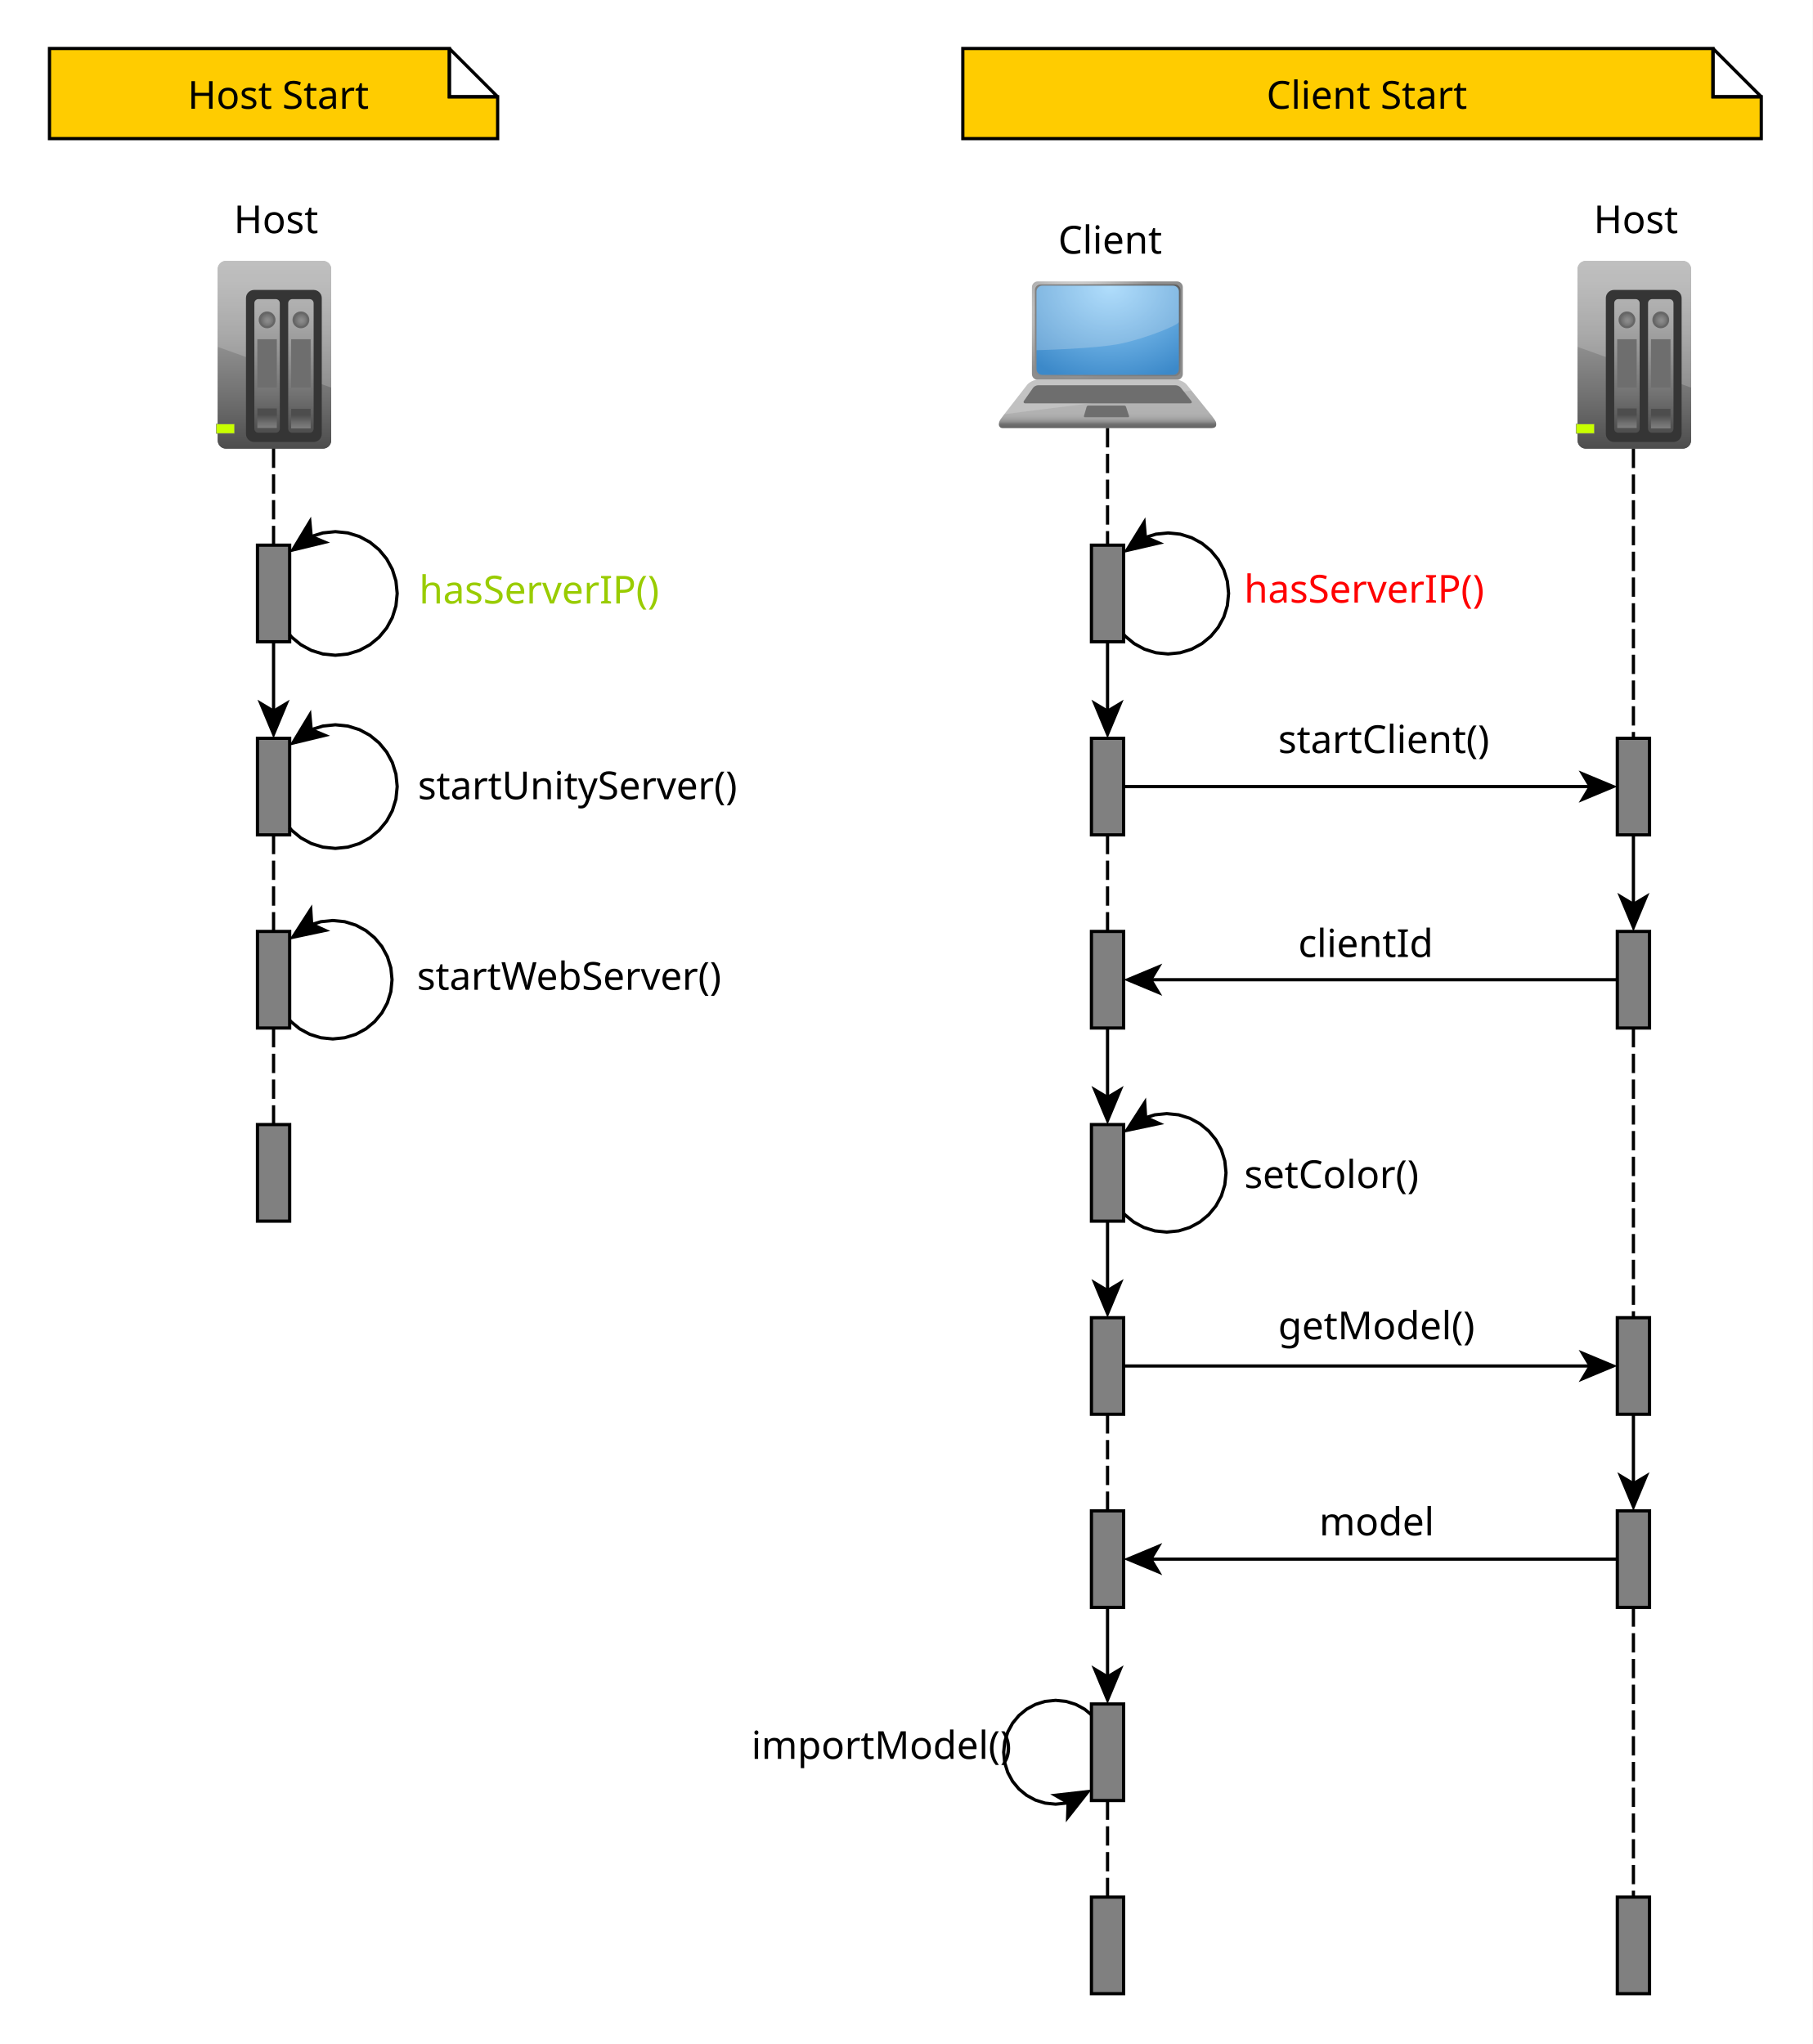
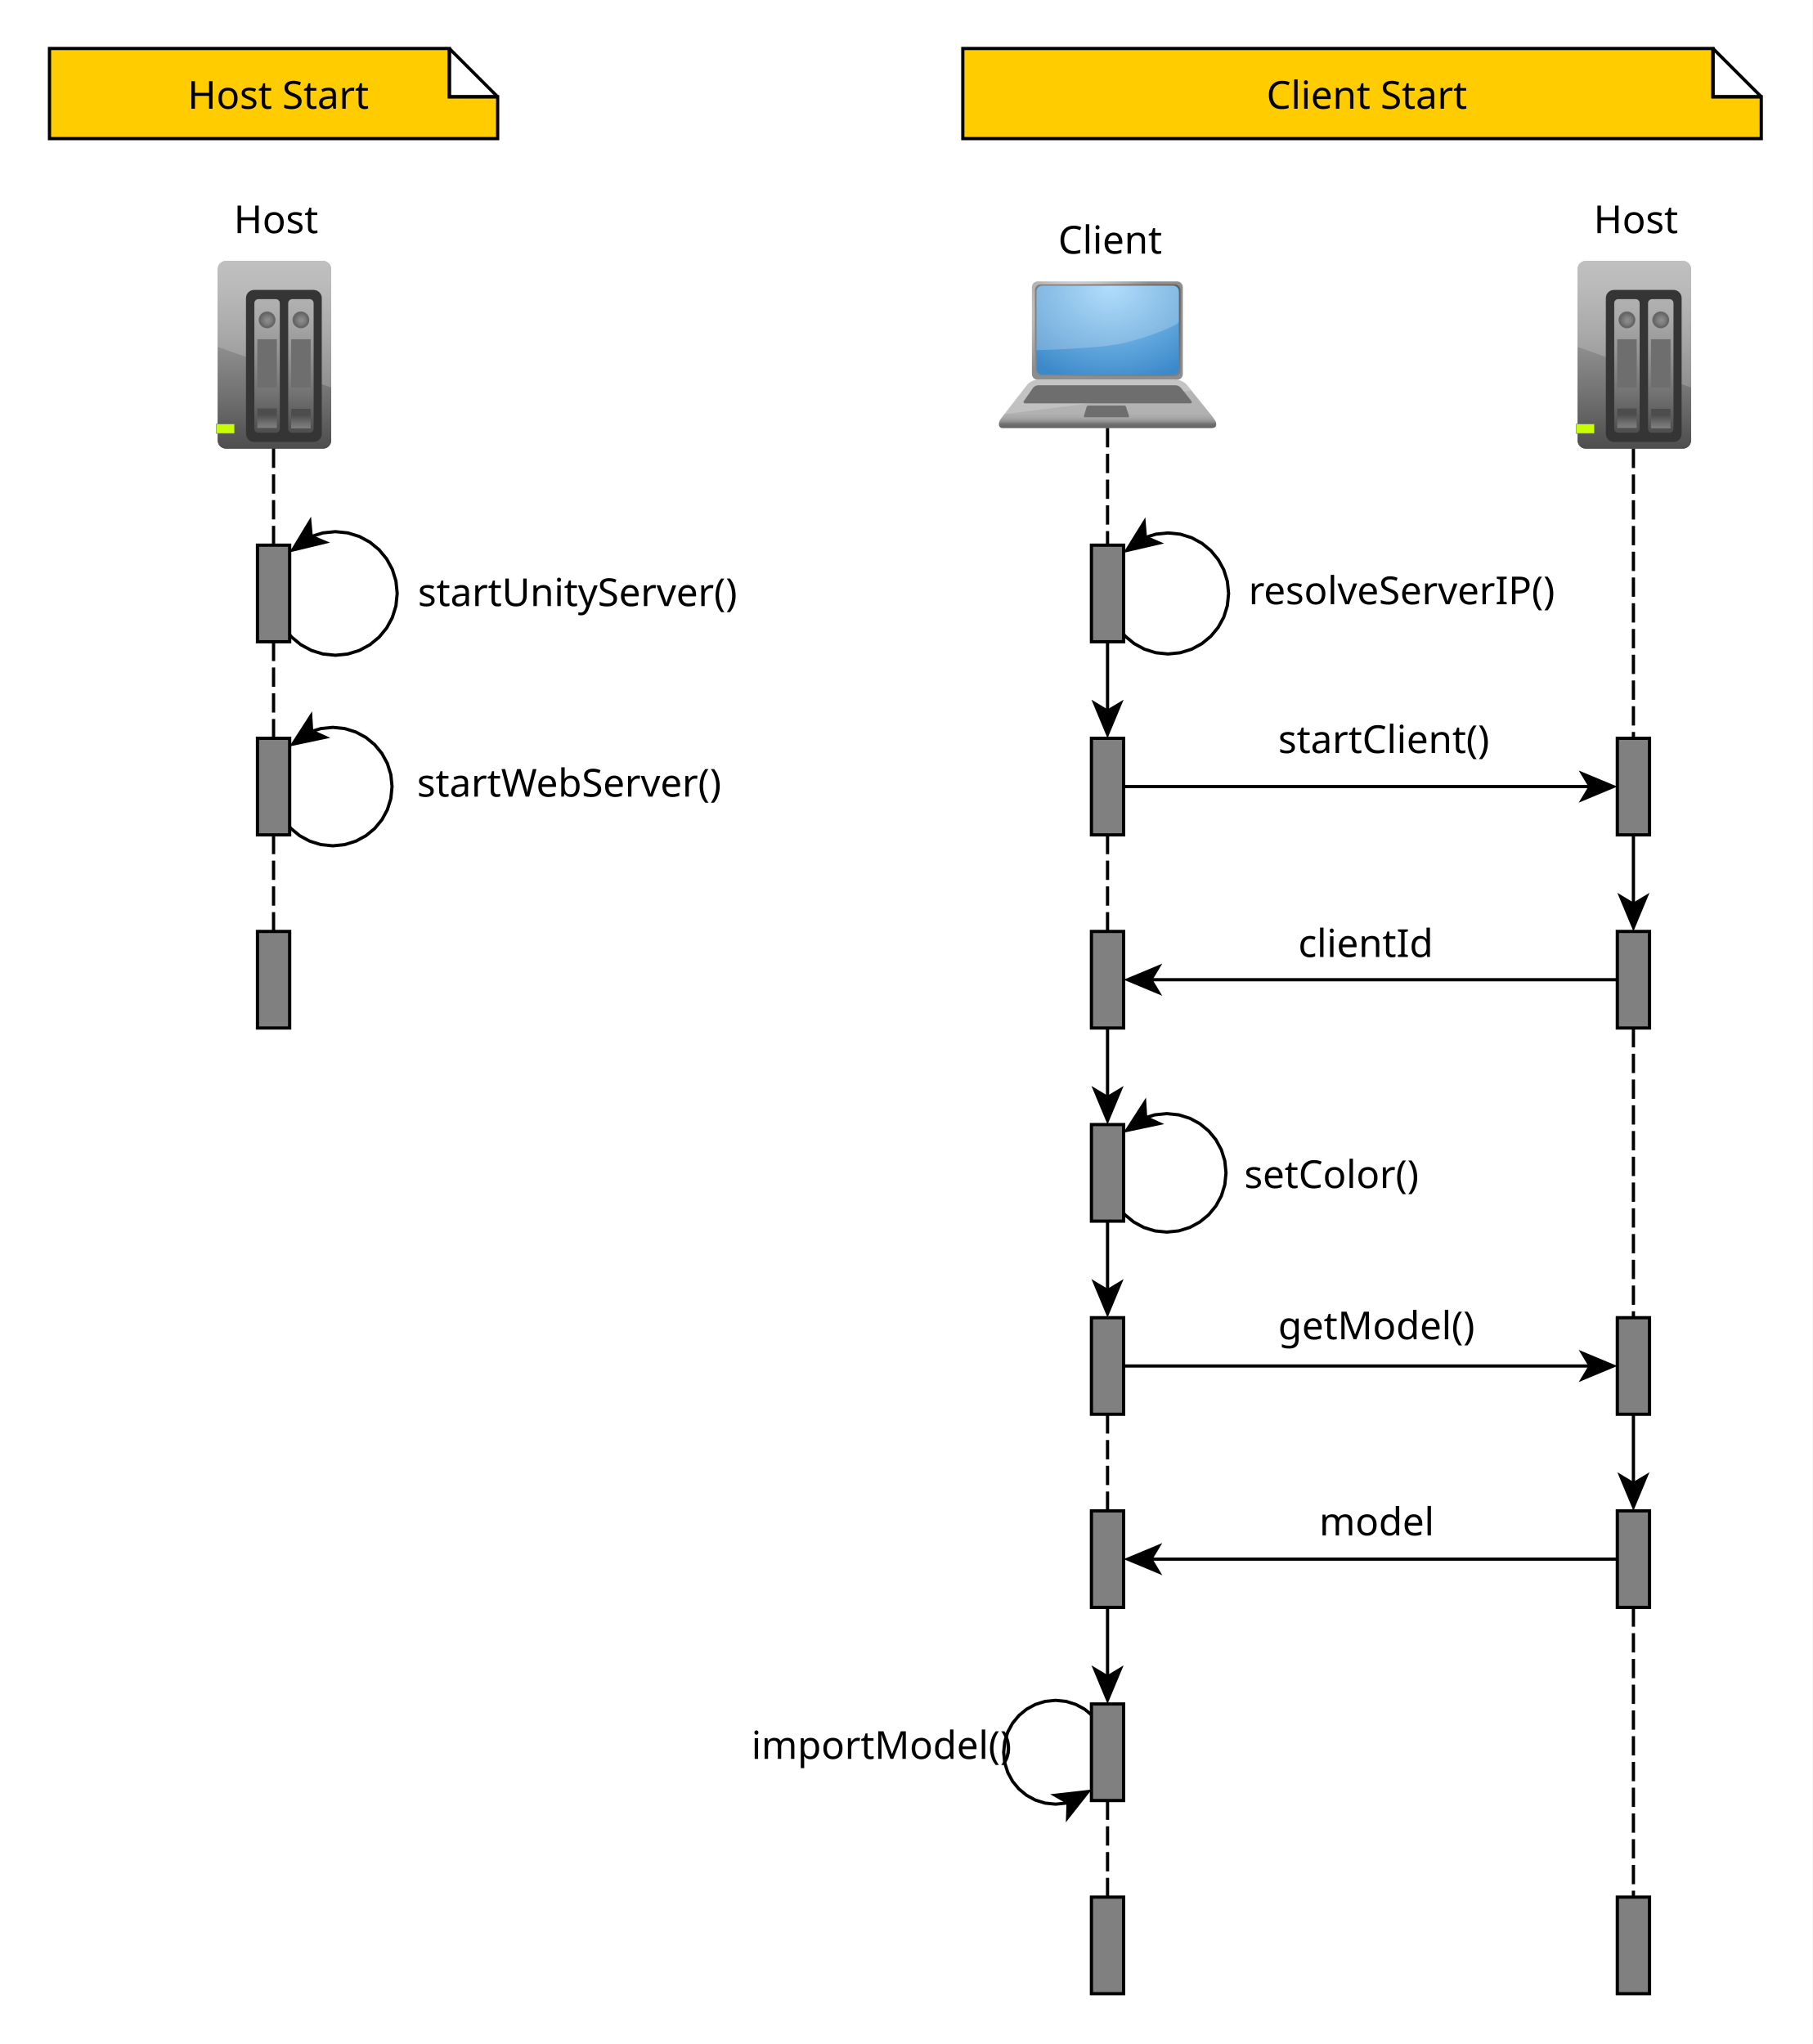
<svg xmlns="http://www.w3.org/2000/svg" fill-opacity="1" color-rendering="auto" color-interpolation="auto" text-rendering="auto" stroke="black" stroke-linecap="square" width="563" stroke-miterlimit="10" shape-rendering="auto" stroke-opacity="1" fill="black" stroke-dasharray="none" font-weight="normal" stroke-width="1" height="635" font-family="'Dialog'" font-style="normal" stroke-linejoin="miter" font-size="12px" stroke-dashoffset="0" image-rendering="auto">
  <defs id="genericDefs" />
  <g>
    <g fill="white" text-rendering="geometricPrecision" shape-rendering="geometricPrecision" transform="translate(339,163)" stroke="white">
      <rect x="-339" width="563" height="635" y="-163" clip-path="url(#clipPath2)" stroke="none" />
    </g>
    <g fill="gray" text-rendering="geometricPrecision" shape-rendering="geometricPrecision" transform="matrix(1,0,0,1,339,163)" stroke="gray">
      <rect x="0" width="10" height="30" y="66.365" clip-path="url(#clipPath2)" stroke="none" />
    </g>
    <g text-rendering="geometricPrecision" stroke-miterlimit="1.45" shape-rendering="geometricPrecision" transform="matrix(1,0,0,1,339,163)" stroke-linecap="butt">
      <rect fill="none" x="0" width="10" height="30" y="66.365" clip-path="url(#clipPath2)" />
    </g>
    <g text-rendering="geometricPrecision" shape-rendering="geometricPrecision" transform="matrix(1,0,0,1,310.187,87.246)">
      <g clip-path="url(#clipPath3)">
        <svg xml:space="preserve" opacity="1" writing-mode="lr-tb" stop-color="rgb(0, 0, 0)" shape-rendering="auto" glyph-orientation-horizontal="0deg" color-profile="auto" lighting-color="rgb(255, 255, 255)" color="rgb(0, 0, 0)" font-weight="400" alignment-baseline="auto" font-style="normal" version="1.1" color-interpolation-filters="linearrgb" text-anchor="start" stroke-linecap="butt" color-interpolation="srgb" font-variant="normal" word-spacing="normal" fill-opacity="1" text-rendering="auto" clip-path="none" text-decoration="none" letter-spacing="normal" viewBox="-0.064 -0.075 68 46" glyph-orientation-vertical="auto" display="inline" font-size-adjust="none" overflow="hidden" fill="rgb(0, 0, 0)" font-stretch="normal" stroke-dasharray="none" stroke-miterlimit="4" stop-opacity="1" color-rendering="auto" font-size="12" pointer-events="visiblepainted" mask="none" direction="ltr" baseline-shift="baseline" enable-background="new -0.064 -0.075 68 46" fill-rule="nonzero" image-rendering="auto" stroke-dashoffset="0" width="68px" marker-end="none" clip="auto" cursor="auto" stroke="none" filter="none" visibility="visible" kerning="auto" stroke-width="1" font-family="&quot;Arial&quot;,&quot;Helvetica&quot;,sans-serif" flood-opacity="1" clip-rule="nonzero" src="none" height="46px" unicode-bidi="normal" stroke-linejoin="miter" stroke-opacity="1" flood-color="rgb(0, 0, 0)" dominant-baseline="auto" marker-start="none" x="0px" marker-mid="none" y="0px">
          <defs>
            <clipPath clipPathUnits="userSpaceOnUse" id="clipPath1">
              <path d="M0 0 L563 0 L563 635 L0 635 L0 0 Z" />
            </clipPath>
            <clipPath clipPathUnits="userSpaceOnUse" id="clipPath2">
              <path d="M-339 -163 L224 -163 L224 472 L-339 472 L-339 -163 Z" />
            </clipPath>
            <clipPath clipPathUnits="userSpaceOnUse" id="clipPath3">
              <path d="M-310.187 -87.246 L252.813 -87.246 L252.813 547.754 L-310.187 547.754 L-310.187 -87.246 Z" />
            </clipPath>
            <clipPath clipPathUnits="userSpaceOnUse" id="clipPath4">
              <path d="M-488.876 -80.716 L74.124 -80.716 L74.124 554.284 L-488.876 554.284 L-488.876 -80.716 Z" />
            </clipPath>
            <clipPath clipPathUnits="userSpaceOnUse" id="clipPath5">
              <path d="M-66.505 -80.716 L496.495 -80.716 L496.495 554.284 L-66.505 554.284 L-66.505 -80.716 Z" />
            </clipPath>
          </defs>
          <radialGradient gradientTransform="matrix(1.15 0 0 1 -526.6598 -1982.402)" id="svg1.SVGID_1_" r="21.6" cx="478.841" gradientUnits="userSpaceOnUse" cy="1991.273">
            <stop offset="0" style="stop-color:#F2F2F2" />
            <stop offset="1" style="stop-color:#8D8D8D" />
          </radialGradient>
          <path fill="url(#svg1.SVGID_1_)" d="M10.263,1.903c0-0.987,0.807-1.794,1.794-1.794h43.279c0.986,0,1.795,0.807,1.795,1.794v26.978  c0,0.987-0.809,1.794-1.795,1.794h-43.28c-0.987,0-1.794-0.807-1.794-1.794L10.263,1.903L10.263,1.903z" />
          <path stroke-linecap="round" display="none" fill="none" stroke-linejoin="round" d="  M10.263,1.903c0-0.987,0.807-1.794,1.794-1.794h43.279c0.986,0,1.795,0.807,1.795,1.794v26.978c0,0.987-0.809,1.794-1.795,1.794  h-43.28c-0.987,0-1.794-0.807-1.794-1.794L10.263,1.903L10.263,1.903z" stroke="#3C89C9" stroke-width="0.218" stroke-miterlimit="10" />
          <radialGradient gradientTransform="matrix(1.1935 0 0 1 -509.6731 -1982.402)" gradientUnits="userSpaceOnUse" r="47.846" cx="455.894" id="svg1.SVGID_2_" cy="1983.962" fx="493.534" fy="1977.514">
            <stop offset="0" style="stop-color:#4D4D4D" />
            <stop offset="1" style="stop-color:#999999" />
          </radialGradient>
          <path fill="url(#svg1.SVGID_2_)" d="M11.18,2.819c0-0.987,0.807-1.794,1.794-1.794h41.649c0.986,0,1.795,0.807,1.795,1.794v24.943  c0,0.985-0.809,1.794-1.795,1.794H12.974c-0.987,0-1.794-0.809-1.794-1.794V2.819z" />
          <radialGradient gradientTransform="matrix(1.1923 0 0 1 -510.1314 -1982.402)" id="svg1.SVGID_3_" r="30.67" cx="456.884" gradientUnits="userSpaceOnUse" cy="1984.039">
            <stop offset="0" style="stop-color:#9CD7FF" />
            <stop offset="1" style="stop-color:#3C89C9" />
          </radialGradient>
          <path fill="url(#svg1.SVGID_3_)" d="M11.689,3.228c0-0.987,0.807-1.794,1.794-1.794h40.633c0.986,0,1.795,0.807,1.795,1.794v24.126  c0,0.986-0.809,1.794-1.795,1.794H13.483c-0.987,0-1.794-0.809-1.794-1.794V3.228z" />
          <path fill="#F2F2F2" opacity="0.24" d="M11.689,21.472V3.228c0-0.987,0.807-1.794,1.794-1.794h40.633  c0.986,0,1.795,0.807,1.795,1.794v9.454c0,0.987-10.518,5.21-18.256,6.795C29.917,21.062,11.689,21.472,11.689,21.472z" />
          <linearGradient gradientTransform="matrix(1 0 0 -1 -97.6001 -165.0498)" x1="131.35" x2="131.35" gradientUnits="userSpaceOnUse" y1="-212.261" y2="-170.627" id="svg1.SVGID_4_">
            <stop offset="0" style="stop-color:#4D4D4D" />
            <stop offset="0.067" style="stop-color:#717171" />
            <stop offset="0.069" style="stop-color:#757575" />
            <stop offset="0.083" style="stop-color:#8C8C8C" />
            <stop offset="0.1" style="stop-color:#9E9E9E" />
            <stop offset="0.12" style="stop-color:#AAAAAA" />
            <stop offset="0.147" style="stop-color:#B1B1B1" />
            <stop offset="0.212" style="stop-color:#B3B3B3" />
            <stop offset="1" style="stop-color:#C5C5C5" />
          </linearGradient>
          <path fill="url(#svg1.SVGID_4_)" d="M58.385,32.234c-0.689-0.856-2.154-1.559-3.254-1.559H12c-1.1,0-2.552,0.711-3.227,1.579  l-7.546,9.717C0,43.55,0.042,43.785,0,44.55v0.125c0.056,0.393,0.311,1.002,1.248,1.002h64.75c0.75,0.002,1.5-0.252,1.5-1.002V44.55  c0-0.813,0-0.813-1.254-2.559L58.385,32.234z" />
          <path fill="#F2F2F2" d="M58.385,32.234c-0.689-0.856-2.154-1.559-3.254-1.559H12  c-1.1,0-2.552,0.711-3.227,1.579l-7.055,9.085l58.098-7.33L58.385,32.234z" enable-background="new    " opacity="0.23" />
          <path fill="#6E6E6E" d="M59.75,37.205c0.344,0.431,0.172,0.783-0.377,0.783H8.249c-0.55,0-0.742-0.369-0.427-0.819l2.786-3.986  c0.315-0.45,1.023-0.819,1.573-0.819h42.729c0.551,0,1.279,0.354,1.623,0.783L59.75,37.205z" />
          <path fill="#6E6E6E" d="M40.43,41.906c0.072,0.217-0.057,0.395-0.285,0.395H26.727c-0.229,0-0.364-0.18-0.3-0.398l0.822-2.826  c0.064-0.221,0.303-0.399,0.532-0.399h11.167c0.229,0,0.475,0.179,0.547,0.396L40.43,41.906z" />
        </svg>
      </g>
    </g>
    <g text-rendering="geometricPrecision" stroke-miterlimit="1.45" shape-rendering="geometricPrecision" font-family="sans-serif" transform="matrix(1,0,0,1,339,163)" stroke-linecap="butt">
      <text x="-10.34" xml:space="preserve" y="-84.207" clip-path="url(#clipPath2)" stroke="none">Client</text>
    </g>
    <g text-rendering="geometricPrecision" shape-rendering="geometricPrecision" transform="matrix(1,0,0,1,488.8763,80.7155)">
      <g clip-path="url(#clipPath4)">
        <svg xml:space="preserve" opacity="1" writing-mode="lr-tb" stop-color="rgb(0, 0, 0)" shape-rendering="auto" glyph-orientation-horizontal="0deg" color-profile="auto" lighting-color="rgb(255, 255, 255)" color="rgb(0, 0, 0)" font-weight="400" alignment-baseline="auto" font-style="normal" version="1.1" color-interpolation-filters="linearrgb" text-anchor="start" stroke-linecap="butt" color-interpolation="srgb" font-variant="normal" word-spacing="normal" fill-opacity="1" text-rendering="auto" clip-path="none" text-decoration="none" letter-spacing="normal" viewBox="-0.569 -0.349 37 59" glyph-orientation-vertical="auto" display="inline" font-size-adjust="none" overflow="hidden" fill="rgb(0, 0, 0)" font-stretch="normal" stroke-dasharray="none" stroke-miterlimit="4" stop-opacity="1" color-rendering="auto" font-size="12" pointer-events="visiblepainted" mask="none" direction="ltr" baseline-shift="baseline" enable-background="new -0.569 -0.349 37 59" fill-rule="nonzero" image-rendering="auto" stroke-dashoffset="0" width="37px" marker-end="none" clip="auto" cursor="auto" stroke="none" filter="none" visibility="visible" kerning="auto" stroke-width="1" font-family="&quot;Arial&quot;,&quot;Helvetica&quot;,sans-serif" flood-opacity="1" clip-rule="nonzero" src="none" height="59px" unicode-bidi="normal" stroke-linejoin="miter" stroke-opacity="1" flood-color="rgb(0, 0, 0)" dominant-baseline="auto" marker-start="none" x="0px" marker-mid="none" y="0px">
          <defs>
</defs>
          <linearGradient gradientTransform="matrix(1 0 0 -1 -97.6001 -161.5986)" x1="115.774" x2="115.774" gradientUnits="userSpaceOnUse" y1="-158.806" y2="-219.976" id="svg2.SVGID_1_">
            <stop offset="0" style="stop-color:#B3B3B3" />
            <stop offset="0.164" style="stop-color:#ABABAB" />
            <stop offset="0.419" style="stop-color:#959595" />
            <stop offset="0.731" style="stop-color:#717171" />
            <stop offset="1" style="stop-color:#4D4D4D" />
          </linearGradient>
          <path fill="url(#svg2.SVGID_1_)" d="M35.79,55.773c0,1.392-1.137,2.528-2.527,2.528H3.086c-1.39,0-2.528-1.139-2.528-2.528V2.528  C0.559,1.138,1.697,0,3.086,0h30.176c1.391,0,2.527,1.138,2.527,2.528V55.773z" />
          <linearGradient gradientTransform="matrix(1 0 0 -1 -97.6001 -161.5986)" x1="115.774" x2="115.774" gradientUnits="userSpaceOnUse" y1="-158.806" y2="-219.976" id="svg2.SVGID_2_">
            <stop offset="0" style="stop-color:#B3B3B3" />
            <stop offset="0.164" style="stop-color:#ABABAB" />
            <stop offset="0.419" style="stop-color:#959595" />
            <stop offset="0.731" style="stop-color:#717171" />
            <stop offset="1" style="stop-color:#4D4D4D" />
          </linearGradient>
          <path fill="url(#svg2.SVGID_2_)" d="M35.79,55.773c0,1.392-1.137,2.528-2.527,2.528H3.086c-1.39,0-2.528-1.139-2.528-2.528V2.528  C0.559,1.138,1.697,0,3.086,0h30.176c1.391,0,2.527,1.138,2.527,2.528V55.773z" />
          <path fill="#FFFFFF" opacity="0.19" d="M35.79,39.342L0.559,26.702V2.529c0-1.391,1.138-2.528,2.528-2.528h30.176  c1.391,0,2.527,1.138,2.527,2.528V39.342z" />
          <path fill="#353535" d="M32.868,53.717c0,1.392-1.138,2.529-2.527,2.529H11.854c-1.39,0-2.528-1.139-2.528-2.529V11.534  c0-1.39,1.138-2.528,2.528-2.528H30.34c1.391,0,2.528,1.138,2.528,2.528V53.717L32.868,53.717z" />
          <linearGradient gradientTransform="matrix(1 0 0 -1 -97.6001 -161.5986)" x1="123.989" x2="123.989" gradientUnits="userSpaceOnUse" y1="-171.468" y2="-215.046" id="svg2.SVGID_3_">
            <stop offset="0" style="stop-color:#B3B3B3" />
            <stop offset="0.164" style="stop-color:#ABABAB" />
            <stop offset="0.419" style="stop-color:#959595" />
            <stop offset="0.731" style="stop-color:#717171" />
            <stop offset="1" style="stop-color:#4D4D4D" />
          </linearGradient>
          <path fill="url(#svg2.SVGID_3_)" d="M30.34,52.129c0,0.695-0.568,1.265-1.265,1.265h-5.371c-0.695,0-1.265-0.568-1.265-1.265V13.123  c0-0.695,0.568-1.264,1.265-1.264h5.371c0.695,0,1.265,0.569,1.265,1.264V52.129z" />
          <linearGradient gradientTransform="matrix(1 0 0 -1 -97.6001 -161.5986)" x1="113.483" x2="113.483" gradientUnits="userSpaceOnUse" y1="-171.468" y2="-215.046" id="svg2.SVGID_4_">
            <stop offset="0" style="stop-color:#B3B3B3" />
            <stop offset="0.164" style="stop-color:#ABABAB" />
            <stop offset="0.419" style="stop-color:#959595" />
            <stop offset="0.731" style="stop-color:#717171" />
            <stop offset="1" style="stop-color:#4D4D4D" />
          </linearGradient>
          <path fill="url(#svg2.SVGID_4_)" d="M19.833,52.129c0,0.695-0.567,1.265-1.264,1.265h-5.372c-0.695,0-1.264-0.568-1.264-1.265V13.123  c0-0.695,0.569-1.264,1.264-1.264h5.372c0.695,0,1.264,0.569,1.264,1.264V52.129z" />
          <linearGradient gradientTransform="matrix(1 0 0 -1 -97.6001 -161.5986)" x1="123.993" x2="123.993" gradientUnits="userSpaceOnUse" y1="-215.553" y2="-209.493" id="svg2.SVGID_5_">
            <stop offset="0" style="stop-color:#8D8D8D" />
            <stop offset="0.228" style="stop-color:#858585" />
            <stop offset="0.583" style="stop-color:#6F6F6F" />
            <stop offset="1" style="stop-color:#4D4D4D" />
          </linearGradient>
          <rect x="23.362" fill="url(#svg2.SVGID_5_)" width="6.06" y="45.948" height="6.061" />
          <linearGradient gradientTransform="matrix(1 0 0 -1 -97.6001 -161.5986)" x1="113.483" x2="113.483" gradientUnits="userSpaceOnUse" y1="-215.42" y2="-209.36" id="svg2.SVGID_6_">
            <stop offset="0" style="stop-color:#8D8D8D" />
            <stop offset="0.228" style="stop-color:#858585" />
            <stop offset="0.583" style="stop-color:#6F6F6F" />
            <stop offset="1" style="stop-color:#4D4D4D" />
          </linearGradient>
          <rect x="12.854" fill="url(#svg2.SVGID_6_)" width="6.06" y="45.815" height="6.061" />
          <rect x="12.854" fill="#6E6E6E" width="6.06" y="24.328" height="15.014" />
          <rect x="23.36" fill="#6E6E6E" width="6.061" y="24.328" height="15.014" />
          <rect x="0.071" y="50.68" fill="#C8FF00" width="5.709" height="2.898" stroke="#717171" stroke-width="0.142" stroke-miterlimit="10" />
          <radialGradient gradientTransform="matrix(1 0 0 -1 -97.6001 -161.5986)" id="svg2.SVGID_7_" r="3.221" cx="124.148" gradientUnits="userSpaceOnUse" cy="-180.064">
            <stop offset="0" style="stop-color:#8D8D8D" />
            <stop offset="0.228" style="stop-color:#858585" />
            <stop offset="0.583" style="stop-color:#6F6F6F" />
            <stop offset="1" style="stop-color:#4D4D4D" />
          </radialGradient>
          <circle fill="url(#svg2.SVGID_7_)" r="2.296" cx="26.391" cy="18.307" stroke="#666666" stroke-width="0.632" stroke-miterlimit="10" />
          <radialGradient gradientTransform="matrix(1 0 0 -1 -97.6001 -161.5986)" id="svg2.SVGID_8_" r="3.221" cx="113.643" gradientUnits="userSpaceOnUse" cy="-180.064">
            <stop offset="0" style="stop-color:#8D8D8D" />
            <stop offset="0.228" style="stop-color:#858585" />
            <stop offset="0.583" style="stop-color:#6F6F6F" />
            <stop offset="1" style="stop-color:#4D4D4D" />
          </radialGradient>
          <circle fill="url(#svg2.SVGID_8_)" r="2.295" cx="15.885" cy="18.307" stroke="#666666" stroke-width="0.632" stroke-miterlimit="10" />
        </svg>
      </g>
    </g>
    <g text-rendering="geometricPrecision" stroke-miterlimit="1.45" shape-rendering="geometricPrecision" font-family="sans-serif" transform="matrix(1,0,0,1,339,163)" stroke-linecap="butt">
      <text x="156.004" xml:space="preserve" y="-90.572" clip-path="url(#clipPath2)" stroke="none">Host</text>
    </g>
    <g fill="gray" text-rendering="geometricPrecision" shape-rendering="geometricPrecision" transform="matrix(1,0,0,1,339,163)" stroke="gray">
      <rect x="163.34" width="10" height="30" y="66.365" clip-path="url(#clipPath2)" stroke="none" />
    </g>
    <g text-rendering="geometricPrecision" stroke-miterlimit="1.45" shape-rendering="geometricPrecision" transform="matrix(1,0,0,1,339,163)" stroke-linecap="butt">
      <rect fill="none" x="163.34" width="10" height="30" y="66.365" clip-path="url(#clipPath2)" />
    </g>
    <g fill="gray" text-rendering="geometricPrecision" shape-rendering="geometricPrecision" transform="matrix(1,0,0,1,339,163)" stroke="gray">
      <rect x="163.34" width="10" height="30" y="126.365" clip-path="url(#clipPath2)" stroke="none" />
    </g>
    <g text-rendering="geometricPrecision" stroke-miterlimit="1.45" shape-rendering="geometricPrecision" transform="matrix(1,0,0,1,339,163)" stroke-linecap="butt">
      <rect fill="none" x="163.34" width="10" height="30" y="126.365" clip-path="url(#clipPath2)" />
    </g>
    <g fill="gray" text-rendering="geometricPrecision" shape-rendering="geometricPrecision" transform="matrix(1,0,0,1,339,163)" stroke="gray">
      <rect x="-0" width="10" height="30" y="126.365" clip-path="url(#clipPath2)" stroke="none" />
    </g>
    <g text-rendering="geometricPrecision" stroke-miterlimit="1.45" shape-rendering="geometricPrecision" transform="matrix(1,0,0,1,339,163)" stroke-linecap="butt">
      <rect fill="none" x="-0" width="10" height="30" y="126.365" clip-path="url(#clipPath2)" />
    </g>
    <g fill="gray" text-rendering="geometricPrecision" shape-rendering="geometricPrecision" transform="matrix(1,0,0,1,339,163)" stroke="gray">
      <rect x="-0" width="10" height="30" y="246.365" clip-path="url(#clipPath2)" stroke="none" />
    </g>
    <g text-rendering="geometricPrecision" stroke-miterlimit="1.45" shape-rendering="geometricPrecision" transform="matrix(1,0,0,1,339,163)" stroke-linecap="butt">
      <rect fill="none" x="-0" width="10" height="30" y="246.365" clip-path="url(#clipPath2)" />
    </g>
    <g fill="gray" text-rendering="geometricPrecision" shape-rendering="geometricPrecision" transform="matrix(1,0,0,1,339,163)" stroke="gray">
      <rect x="163.34" width="10" height="30" y="246.365" clip-path="url(#clipPath2)" stroke="none" />
    </g>
    <g text-rendering="geometricPrecision" stroke-miterlimit="1.45" shape-rendering="geometricPrecision" transform="matrix(1,0,0,1,339,163)" stroke-linecap="butt">
      <rect fill="none" x="163.34" width="10" height="30" y="246.365" clip-path="url(#clipPath2)" />
    </g>
    <g fill="gray" text-rendering="geometricPrecision" shape-rendering="geometricPrecision" transform="matrix(1,0,0,1,339,163)" stroke="gray">
      <rect x="163.34" width="10" height="30" y="306.365" clip-path="url(#clipPath2)" stroke="none" />
    </g>
    <g text-rendering="geometricPrecision" stroke-miterlimit="1.45" shape-rendering="geometricPrecision" transform="matrix(1,0,0,1,339,163)" stroke-linecap="butt">
      <rect fill="none" x="163.34" width="10" height="30" y="306.365" clip-path="url(#clipPath2)" />
    </g>
    <g fill="gray" text-rendering="geometricPrecision" shape-rendering="geometricPrecision" transform="matrix(1,0,0,1,339,163)" stroke="gray">
      <rect x="-0" width="10" height="30" y="306.365" clip-path="url(#clipPath2)" stroke="none" />
    </g>
    <g text-rendering="geometricPrecision" stroke-miterlimit="1.45" shape-rendering="geometricPrecision" transform="matrix(1,0,0,1,339,163)" stroke-linecap="butt">
      <rect fill="none" x="-0" width="10" height="30" y="306.365" clip-path="url(#clipPath2)" />
    </g>
    <g fill="gray" text-rendering="geometricPrecision" shape-rendering="geometricPrecision" transform="matrix(1,0,0,1,339,163)" stroke="gray">
      <rect x="-0" width="10" height="30" y="366.365" clip-path="url(#clipPath2)" stroke="none" />
    </g>
    <g text-rendering="geometricPrecision" stroke-miterlimit="1.45" shape-rendering="geometricPrecision" transform="matrix(1,0,0,1,339,163)" stroke-linecap="butt">
      <rect fill="none" x="-0" width="10" height="30" y="366.365" clip-path="url(#clipPath2)" />
    </g>
    <g fill="gray" text-rendering="geometricPrecision" shape-rendering="geometricPrecision" transform="matrix(1,0,0,1,339,163)" stroke="gray">
      <rect x="163.34" width="10" height="30" y="426.365" clip-path="url(#clipPath2)" stroke="none" />
    </g>
    <g text-rendering="geometricPrecision" stroke-miterlimit="1.45" shape-rendering="geometricPrecision" transform="matrix(1,0,0,1,339,163)" stroke-linecap="butt">
      <rect fill="none" x="163.34" width="10" height="30" y="426.365" clip-path="url(#clipPath2)" />
    </g>
    <g fill="gray" text-rendering="geometricPrecision" shape-rendering="geometricPrecision" transform="matrix(1,0,0,1,339,163)" stroke="gray">
      <rect x="-0" width="10" height="30" y="426.365" clip-path="url(#clipPath2)" stroke="none" />
    </g>
    <g text-rendering="geometricPrecision" stroke-miterlimit="1.45" shape-rendering="geometricPrecision" transform="matrix(1,0,0,1,339,163)" stroke-linecap="butt">
      <rect fill="none" x="-0" width="10" height="30" y="426.365" clip-path="url(#clipPath2)" />
    </g>
    <g fill="rgb(255,204,0)" text-rendering="geometricPrecision" shape-rendering="geometricPrecision" transform="matrix(1,0,0,1,339,163)" stroke="rgb(255,204,0)">
      <path d="M-39.949 -147.935 L193.051 -147.935 L193.051 -132.935 L208.051 -132.935 L208.051 -119.936 L-39.949 -119.936 Z" stroke="none" clip-path="url(#clipPath2)" />
      <path fill="white" d="M193.051 -147.935 L193.051 -132.935 L208.051 -132.935 Z" clip-path="url(#clipPath2)" fill-rule="evenodd" stroke="none" />
    </g>
    <g text-rendering="geometricPrecision" stroke-miterlimit="1.45" shape-rendering="geometricPrecision" transform="matrix(1,0,0,1,339,163)" stroke-linecap="butt">
      <path fill="none" d="M-39.949 -147.935 L193.051 -147.935 L193.051 -132.935 L208.051 -132.935 L208.051 -119.936 L-39.949 -119.936 Z" clip-path="url(#clipPath2)" />
      <path fill="none" d="M193.051 -147.935 L193.051 -132.935 L208.051 -132.935 Z" clip-path="url(#clipPath2)" fill-rule="evenodd" />
      <text x="54.373" xml:space="preserve" y="-129.222" clip-path="url(#clipPath2)" font-family="sans-serif" stroke="none">Client Start</text>
    </g>
    <g text-rendering="geometricPrecision" shape-rendering="geometricPrecision" transform="matrix(1,0,0,1,66.5053,80.7155)">
      <g clip-path="url(#clipPath5)">
        <svg xml:space="preserve" opacity="1" writing-mode="lr-tb" stop-color="rgb(0, 0, 0)" shape-rendering="auto" glyph-orientation-horizontal="0deg" color-profile="auto" lighting-color="rgb(255, 255, 255)" color="rgb(0, 0, 0)" font-weight="400" alignment-baseline="auto" font-style="normal" version="1.1" color-interpolation-filters="linearrgb" text-anchor="start" stroke-linecap="butt" color-interpolation="srgb" font-variant="normal" word-spacing="normal" fill-opacity="1" text-rendering="auto" clip-path="none" text-decoration="none" letter-spacing="normal" viewBox="-0.569 -0.349 37 59" glyph-orientation-vertical="auto" display="inline" font-size-adjust="none" overflow="hidden" fill="rgb(0, 0, 0)" font-stretch="normal" stroke-dasharray="none" stroke-miterlimit="4" stop-opacity="1" color-rendering="auto" font-size="12" pointer-events="visiblepainted" mask="none" direction="ltr" baseline-shift="baseline" enable-background="new -0.569 -0.349 37 59" fill-rule="nonzero" image-rendering="auto" stroke-dashoffset="0" width="37px" marker-end="none" clip="auto" cursor="auto" stroke="none" filter="none" visibility="visible" kerning="auto" stroke-width="1" font-family="&quot;Arial&quot;,&quot;Helvetica&quot;,sans-serif" flood-opacity="1" clip-rule="nonzero" src="none" height="59px" unicode-bidi="normal" stroke-linejoin="miter" stroke-opacity="1" flood-color="rgb(0, 0, 0)" dominant-baseline="auto" marker-start="none" x="0px" marker-mid="none" y="0px">
          <defs>
</defs>
          <linearGradient gradientTransform="matrix(1 0 0 -1 -97.6001 -161.5986)" x1="115.774" x2="115.774" gradientUnits="userSpaceOnUse" y1="-158.806" y2="-219.976" id="svg3.SVGID_1_">
            <stop offset="0" style="stop-color:#B3B3B3" />
            <stop offset="0.164" style="stop-color:#ABABAB" />
            <stop offset="0.419" style="stop-color:#959595" />
            <stop offset="0.731" style="stop-color:#717171" />
            <stop offset="1" style="stop-color:#4D4D4D" />
          </linearGradient>
          <path fill="url(#svg3.SVGID_1_)" d="M35.79,55.773c0,1.392-1.137,2.528-2.527,2.528H3.086c-1.39,0-2.528-1.139-2.528-2.528V2.528  C0.559,1.138,1.697,0,3.086,0h30.176c1.391,0,2.527,1.138,2.527,2.528V55.773z" />
          <linearGradient gradientTransform="matrix(1 0 0 -1 -97.6001 -161.5986)" x1="115.774" x2="115.774" gradientUnits="userSpaceOnUse" y1="-158.806" y2="-219.976" id="svg3.SVGID_2_">
            <stop offset="0" style="stop-color:#B3B3B3" />
            <stop offset="0.164" style="stop-color:#ABABAB" />
            <stop offset="0.419" style="stop-color:#959595" />
            <stop offset="0.731" style="stop-color:#717171" />
            <stop offset="1" style="stop-color:#4D4D4D" />
          </linearGradient>
          <path fill="url(#svg3.SVGID_2_)" d="M35.79,55.773c0,1.392-1.137,2.528-2.527,2.528H3.086c-1.39,0-2.528-1.139-2.528-2.528V2.528  C0.559,1.138,1.697,0,3.086,0h30.176c1.391,0,2.527,1.138,2.527,2.528V55.773z" />
          <path fill="#FFFFFF" opacity="0.19" d="M35.79,39.342L0.559,26.702V2.529c0-1.391,1.138-2.528,2.528-2.528h30.176  c1.391,0,2.527,1.138,2.527,2.528V39.342z" />
          <path fill="#353535" d="M32.868,53.717c0,1.392-1.138,2.529-2.527,2.529H11.854c-1.39,0-2.528-1.139-2.528-2.529V11.534  c0-1.39,1.138-2.528,2.528-2.528H30.34c1.391,0,2.528,1.138,2.528,2.528V53.717L32.868,53.717z" />
          <linearGradient gradientTransform="matrix(1 0 0 -1 -97.6001 -161.5986)" x1="123.989" x2="123.989" gradientUnits="userSpaceOnUse" y1="-171.468" y2="-215.046" id="svg3.SVGID_3_">
            <stop offset="0" style="stop-color:#B3B3B3" />
            <stop offset="0.164" style="stop-color:#ABABAB" />
            <stop offset="0.419" style="stop-color:#959595" />
            <stop offset="0.731" style="stop-color:#717171" />
            <stop offset="1" style="stop-color:#4D4D4D" />
          </linearGradient>
          <path fill="url(#svg3.SVGID_3_)" d="M30.34,52.129c0,0.695-0.568,1.265-1.265,1.265h-5.371c-0.695,0-1.265-0.568-1.265-1.265V13.123  c0-0.695,0.568-1.264,1.265-1.264h5.371c0.695,0,1.265,0.569,1.265,1.264V52.129z" />
          <linearGradient gradientTransform="matrix(1 0 0 -1 -97.6001 -161.5986)" x1="113.483" x2="113.483" gradientUnits="userSpaceOnUse" y1="-171.468" y2="-215.046" id="svg3.SVGID_4_">
            <stop offset="0" style="stop-color:#B3B3B3" />
            <stop offset="0.164" style="stop-color:#ABABAB" />
            <stop offset="0.419" style="stop-color:#959595" />
            <stop offset="0.731" style="stop-color:#717171" />
            <stop offset="1" style="stop-color:#4D4D4D" />
          </linearGradient>
          <path fill="url(#svg3.SVGID_4_)" d="M19.833,52.129c0,0.695-0.567,1.265-1.264,1.265h-5.372c-0.695,0-1.264-0.568-1.264-1.265V13.123  c0-0.695,0.569-1.264,1.264-1.264h5.372c0.695,0,1.264,0.569,1.264,1.264V52.129z" />
          <linearGradient gradientTransform="matrix(1 0 0 -1 -97.6001 -161.5986)" x1="123.993" x2="123.993" gradientUnits="userSpaceOnUse" y1="-215.553" y2="-209.493" id="svg3.SVGID_5_">
            <stop offset="0" style="stop-color:#8D8D8D" />
            <stop offset="0.228" style="stop-color:#858585" />
            <stop offset="0.583" style="stop-color:#6F6F6F" />
            <stop offset="1" style="stop-color:#4D4D4D" />
          </linearGradient>
          <rect x="23.362" fill="url(#svg3.SVGID_5_)" width="6.06" y="45.948" height="6.061" />
          <linearGradient gradientTransform="matrix(1 0 0 -1 -97.6001 -161.5986)" x1="113.483" x2="113.483" gradientUnits="userSpaceOnUse" y1="-215.42" y2="-209.36" id="svg3.SVGID_6_">
            <stop offset="0" style="stop-color:#8D8D8D" />
            <stop offset="0.228" style="stop-color:#858585" />
            <stop offset="0.583" style="stop-color:#6F6F6F" />
            <stop offset="1" style="stop-color:#4D4D4D" />
          </linearGradient>
          <rect x="12.854" fill="url(#svg3.SVGID_6_)" width="6.06" y="45.815" height="6.061" />
          <rect x="12.854" fill="#6E6E6E" width="6.06" y="24.328" height="15.014" />
          <rect x="23.36" fill="#6E6E6E" width="6.061" y="24.328" height="15.014" />
          <rect x="0.071" y="50.68" fill="#C8FF00" width="5.709" height="2.898" stroke="#717171" stroke-width="0.142" stroke-miterlimit="10" />
          <radialGradient gradientTransform="matrix(1 0 0 -1 -97.6001 -161.5986)" id="svg3.SVGID_7_" r="3.221" cx="124.148" gradientUnits="userSpaceOnUse" cy="-180.064">
            <stop offset="0" style="stop-color:#8D8D8D" />
            <stop offset="0.228" style="stop-color:#858585" />
            <stop offset="0.583" style="stop-color:#6F6F6F" />
            <stop offset="1" style="stop-color:#4D4D4D" />
          </radialGradient>
          <circle fill="url(#svg3.SVGID_7_)" r="2.296" cx="26.391" cy="18.307" stroke="#666666" stroke-width="0.632" stroke-miterlimit="10" />
          <radialGradient gradientTransform="matrix(1 0 0 -1 -97.6001 -161.5986)" id="svg3.SVGID_8_" r="3.221" cx="113.643" gradientUnits="userSpaceOnUse" cy="-180.064">
            <stop offset="0" style="stop-color:#8D8D8D" />
            <stop offset="0.228" style="stop-color:#858585" />
            <stop offset="0.583" style="stop-color:#6F6F6F" />
            <stop offset="1" style="stop-color:#4D4D4D" />
          </radialGradient>
          <circle fill="url(#svg3.SVGID_8_)" r="2.295" cx="15.885" cy="18.307" stroke="#666666" stroke-width="0.632" stroke-miterlimit="10" />
        </svg>
      </g>
    </g>
    <g text-rendering="geometricPrecision" stroke-miterlimit="1.45" shape-rendering="geometricPrecision" font-family="sans-serif" transform="matrix(1,0,0,1,339,163)" stroke-linecap="butt">
      <text x="-266.368" xml:space="preserve" y="-90.572" clip-path="url(#clipPath2)" stroke="none">Host</text>
    </g>
    <g fill="gray" text-rendering="geometricPrecision" shape-rendering="geometricPrecision" transform="matrix(1,0,0,1,339,163)" stroke="gray">
      <rect x="-259.031" width="10" height="30" y="6.365" clip-path="url(#clipPath2)" stroke="none" />
    </g>
    <g text-rendering="geometricPrecision" stroke-miterlimit="1.45" shape-rendering="geometricPrecision" transform="matrix(1,0,0,1,339,163)" stroke-linecap="butt">
      <rect fill="none" x="-259.031" width="10" height="30" y="6.365" clip-path="url(#clipPath2)" />
    </g>
    <g fill="gray" text-rendering="geometricPrecision" shape-rendering="geometricPrecision" transform="matrix(1,0,0,1,339,163)" stroke="gray">
      <rect x="-259.031" width="10" height="30" y="66.365" clip-path="url(#clipPath2)" stroke="none" />
    </g>
    <g text-rendering="geometricPrecision" stroke-miterlimit="1.45" shape-rendering="geometricPrecision" transform="matrix(1,0,0,1,339,163)" stroke-linecap="butt">
      <rect fill="none" x="-259.031" width="10" height="30" y="66.365" clip-path="url(#clipPath2)" />
    </g>
    <g fill="gray" text-rendering="geometricPrecision" shape-rendering="geometricPrecision" transform="matrix(1,0,0,1,339,163)" stroke="gray">
      <rect x="-259.031" width="10" height="30" y="126.365" clip-path="url(#clipPath2)" stroke="none" />
    </g>
    <g text-rendering="geometricPrecision" stroke-miterlimit="1.45" shape-rendering="geometricPrecision" transform="matrix(1,0,0,1,339,163)" stroke-linecap="butt">
      <rect fill="none" x="-259.031" width="10" height="30" y="126.365" clip-path="url(#clipPath2)" />
-     </g>
-     <g fill="gray" text-rendering="geometricPrecision" shape-rendering="geometricPrecision" transform="matrix(1,0,0,1,339,163)" stroke="gray">
-       <rect x="-259.031" width="10" height="30" y="186.365" clip-path="url(#clipPath2)" stroke="none" />
-     </g>
-     <g text-rendering="geometricPrecision" stroke-miterlimit="1.45" shape-rendering="geometricPrecision" transform="matrix(1,0,0,1,339,163)" stroke-linecap="butt">
-       <rect fill="none" x="-259.031" width="10" height="30" y="186.365" clip-path="url(#clipPath2)" />
    </g>
    <g fill="rgb(255,204,0)" text-rendering="geometricPrecision" shape-rendering="geometricPrecision" transform="matrix(1,0,0,1,339,163)" stroke="rgb(255,204,0)">
      <path d="M-323.631 -147.935 L-199.431 -147.935 L-199.431 -132.935 L-184.431 -132.935 L-184.431 -119.936 L-323.631 -119.936 Z" stroke="none" clip-path="url(#clipPath2)" />
      <path fill="white" d="M-199.431 -147.935 L-199.431 -132.935 L-184.431 -132.935 Z" clip-path="url(#clipPath2)" fill-rule="evenodd" stroke="none" />
    </g>
    <g text-rendering="geometricPrecision" stroke-miterlimit="1.45" shape-rendering="geometricPrecision" transform="matrix(1,0,0,1,339,163)" stroke-linecap="butt">
      <path fill="none" d="M-323.631 -147.935 L-199.431 -147.935 L-199.431 -132.935 L-184.431 -132.935 L-184.431 -119.936 L-323.631 -119.936 Z" clip-path="url(#clipPath2)" />
      <path fill="none" d="M-199.431 -147.935 L-199.431 -132.935 L-184.431 -132.935 Z" clip-path="url(#clipPath2)" fill-rule="evenodd" />
      <text x="-280.705" xml:space="preserve" y="-129.222" clip-path="url(#clipPath2)" font-family="sans-serif" stroke="none">Host Start</text>
    </g>
    <g fill="gray" text-rendering="geometricPrecision" shape-rendering="geometricPrecision" transform="matrix(1,0,0,1,339,163)" stroke="gray">
      <rect x="0" width="10" height="30" y="6.365" clip-path="url(#clipPath2)" stroke="none" />
    </g>
    <g text-rendering="geometricPrecision" stroke-miterlimit="1.45" shape-rendering="geometricPrecision" transform="matrix(1,0,0,1,339,163)" stroke-linecap="butt">
      <rect fill="none" x="0" width="10" height="30" y="6.365" clip-path="url(#clipPath2)" />
    </g>
    <g fill="gray" text-rendering="geometricPrecision" shape-rendering="geometricPrecision" transform="matrix(1,0,0,1,339,163)" stroke="gray">
      <rect x="-0" width="10" height="30" y="186.365" clip-path="url(#clipPath2)" stroke="none" />
    </g>
    <g text-rendering="geometricPrecision" stroke-miterlimit="1.45" shape-rendering="geometricPrecision" transform="matrix(1,0,0,1,339,163)" stroke-linecap="butt">
      <rect fill="none" x="-0" width="10" height="30" y="186.365" clip-path="url(#clipPath2)" />
      <path fill="none" stroke-dasharray="6,2" d="M168.34 -23.603 L168.34 66.365" clip-path="url(#clipPath2)" />
      <path fill="none" d="M10 81.365 L155.34 81.365" clip-path="url(#clipPath2)" />
      <path d="M163.34 81.365 L151.34 76.365 L154.34 81.365 L151.34 86.365 Z" clip-path="url(#clipPath2)" stroke="none" />
      <text x="58.008" xml:space="preserve" y="70.937" clip-path="url(#clipPath2)" font-family="sans-serif" stroke="none">startClient()</text>
      <path fill="none" d="M168.34 96.365 L168.34 118.365" clip-path="url(#clipPath2)" />
      <path d="M168.34 126.365 L173.34 114.365 L168.34 117.365 L163.34 114.365 Z" clip-path="url(#clipPath2)" stroke="none" />
      <path fill="none" stroke-dasharray="6,2" d="M5 96.365 L5 126.365" clip-path="url(#clipPath2)" />
      <path fill="none" d="M163.34 141.365 L18 141.365" clip-path="url(#clipPath2)" />
      <path d="M10 141.365 L22 146.365 L19 141.365 L22 136.365 Z" clip-path="url(#clipPath2)" stroke="none" />
      <text x="64.242" xml:space="preserve" y="134.297" clip-path="url(#clipPath2)" font-family="sans-serif" stroke="none">clientId</text>
      <path fill="none" d="M10 261.365 L155.34 261.365" clip-path="url(#clipPath2)" />
      <path d="M163.34 261.365 L151.34 256.365 L154.34 261.365 L151.34 266.365 Z" clip-path="url(#clipPath2)" stroke="none" />
      <text x="57.992" xml:space="preserve" y="253.071" clip-path="url(#clipPath2)" font-family="sans-serif" stroke="none">getModel()</text>
      <path fill="none" stroke-dasharray="6,2" d="M168.34 156.365 L168.34 246.365" clip-path="url(#clipPath2)" />
      <path fill="none" d="M168.34 276.365 L168.34 298.365" clip-path="url(#clipPath2)" />
      <path d="M168.34 306.365 L173.34 294.365 L168.34 297.365 L163.34 294.365 Z" clip-path="url(#clipPath2)" stroke="none" />
      <path fill="none" d="M163.34 321.365 L18 321.365" clip-path="url(#clipPath2)" />
      <path d="M10 321.365 L22 326.365 L19 321.365 L22 316.365 Z" clip-path="url(#clipPath2)" stroke="none" />
      <text x="70.751" xml:space="preserve" y="313.977" clip-path="url(#clipPath2)" font-family="sans-serif" stroke="none">model</text>
      <path fill="none" stroke-dasharray="6,2" d="M5 276.365 L5 306.365" clip-path="url(#clipPath2)" />
      <path fill="none" d="M5 336.365 L5 358.365" clip-path="url(#clipPath2)" />
      <path d="M5 366.365 L10 354.365 L5 357.365 L0 354.365 Z" clip-path="url(#clipPath2)" stroke="none" />
      <path fill="none" d="M0.015 369.746 L-2.111 367.992 L-4.85 366.505 L-7.878 365.565 L-11.128 365.238 L-14.378 365.565 L-17.406 366.505 L-20.145 367.992 L-22.532 369.961 L-24.502 372.348 L-25.989 375.088 L-26.928 378.115 L-27.256 381.365 L-26.928 384.616 L-25.989 387.643 L-24.502 390.383 L-22.532 392.77 L-20.145 394.739 L-17.406 396.226 L-14.378 397.166 L-11.128 397.493 L-7.878 397.166 L-6.97 396.884 L-6.887 396.829" clip-path="url(#clipPath2)" />
      <path d="M0.102 392.937 L-12.814 394.406 L-7.761 397.315 L-7.949 403.143 Z" clip-path="url(#clipPath2)" stroke="none" />
      <text x="-105.608" xml:space="preserve" y="383.42" clip-path="url(#clipPath2)" font-family="sans-serif" stroke="none">importModel()</text>
      <path fill="none" stroke-dasharray="6,2" d="M168.34 336.365 L168.34 426.365" clip-path="url(#clipPath2)" />
      <path fill="none" stroke-dasharray="6,2" d="M5 396.365 L5 426.365" clip-path="url(#clipPath2)" />
-       <path fill="none" stroke-dasharray="6,2" d="M-254.031 -23.639 L-254.031 6.365" clip-path="url(#clipPath2)" />
      <path fill="none" d="M-249.048 34.165 L-248.407 34.942 L-245.565 37.286 L-242.304 39.057 L-238.7 40.175 L-234.831 40.566 L-230.961 40.175 L-227.357 39.057 L-224.096 37.286 L-221.254 34.942 L-218.91 32.1 L-217.139 28.839 L-216.021 25.235 L-215.631 21.366 L-216.021 17.496 L-217.139 13.892 L-218.91 10.631 L-221.254 7.789 L-224.096 5.445 L-227.357 3.674 L-230.961 2.556 L-234.831 2.166 L-238.7 2.556 L-242.304 3.674 L-242.598 3.834 L-242.672 3.901" clip-path="url(#clipPath2)" />
      <path d="M-249.128 8.625 L-236.492 5.574 L-241.865 3.31 L-242.397 -2.497 Z" clip-path="url(#clipPath2)" stroke="none" />
-       <text x="-208.811" y="24.487" clip-path="url(#clipPath2)" fill="rgb(153,204,0)" font-family="sans-serif" stroke="none" xml:space="preserve">hasServerIP()</text>
-       <path fill="none" d="M-254.031 36.365 L-254.031 58.365" clip-path="url(#clipPath2)" />
-       <path d="M-254.031 66.365 L-249.031 54.365 L-254.031 57.365 L-259.031 54.365 Z" clip-path="url(#clipPath2)" stroke="none" />
-       <path fill="none" d="M-249.048 94.165 L-248.407 94.942 L-245.565 97.286 L-242.304 99.057 L-238.7 100.175 L-234.831 100.566 L-230.961 100.175 L-227.357 99.057 L-224.096 97.286 L-221.254 94.942 L-218.91 92.1 L-217.139 88.839 L-216.021 85.235 L-215.631 81.365 L-216.021 77.496 L-217.139 73.892 L-218.91 70.631 L-221.254 67.789 L-224.096 65.445 L-227.357 63.674 L-230.961 62.556 L-234.831 62.166 L-238.7 62.556 L-242.304 63.674 L-242.598 63.834 L-242.672 63.901" clip-path="url(#clipPath2)" />
-       <path d="M-249.128 68.625 L-236.492 65.573 L-241.865 63.31 L-242.397 57.503 Z" clip-path="url(#clipPath2)" stroke="none" />
-       <text x="-209.207" xml:space="preserve" y="85.287" clip-path="url(#clipPath2)" font-family="sans-serif" stroke="none">startUnityServer()</text>
+       <text x="-209.207" xml:space="preserve" y="25.287" clip-path="url(#clipPath2)" font-family="sans-serif" stroke="none">startUnityServer()</text>
+       <path fill="none" stroke-dasharray="6,2" d="M-254.031 -23.639 L-254.031 6.365" clip-path="url(#clipPath2)" />
+       <path fill="none" stroke-dasharray="6,2" d="M-254.031 36.365 L-254.031 66.365" clip-path="url(#clipPath2)" />
+       <path fill="none" d="M-249.045 93.887 L-248.641 94.376 L-245.918 96.623 L-242.793 98.32 L-239.339 99.392 L-235.631 99.766 L-231.922 99.392 L-228.469 98.32 L-225.343 96.623 L-222.62 94.376 L-220.373 91.653 L-218.677 88.528 L-217.604 85.074 L-217.231 81.365 L-217.604 77.657 L-218.677 74.203 L-220.373 71.078 L-222.62 68.355 L-225.343 66.108 L-228.469 64.412 L-231.922 63.339 L-235.631 62.965 L-239.339 63.339 L-242.456 64.307 L-242.538 64.365" clip-path="url(#clipPath2)" />
+       <path d="M-249.127 68.901 L-236.408 66.215 L-241.714 63.798 L-242.078 57.978 Z" clip-path="url(#clipPath2)" stroke="none" />
+       <text x="-209.474" xml:space="preserve" y="84.487" clip-path="url(#clipPath2)" font-family="sans-serif" stroke="none">startWebServer()</text>
      <path fill="none" stroke-dasharray="6,2" d="M-254.031 96.365 L-254.031 126.365" clip-path="url(#clipPath2)" />
-       <path fill="none" d="M-249.045 153.887 L-248.641 154.376 L-245.918 156.623 L-242.793 158.32 L-239.339 159.392 L-235.631 159.766 L-231.922 159.392 L-228.469 158.32 L-225.343 156.623 L-222.62 154.376 L-220.373 151.653 L-218.677 148.528 L-217.604 145.074 L-217.231 141.365 L-217.604 137.657 L-218.677 134.203 L-220.373 131.078 L-222.62 128.355 L-225.343 126.108 L-228.469 124.412 L-231.922 123.339 L-235.631 122.966 L-239.339 123.339 L-242.456 124.307 L-242.538 124.365" clip-path="url(#clipPath2)" />
-       <path d="M-249.127 128.901 L-236.408 126.216 L-241.714 123.798 L-242.078 117.978 Z" clip-path="url(#clipPath2)" stroke="none" />
-       <text x="-209.474" xml:space="preserve" y="144.487" clip-path="url(#clipPath2)" font-family="sans-serif" stroke="none">startWebServer()</text>
-       <path fill="none" stroke-dasharray="6,2" d="M-254.031 156.365 L-254.031 186.365" clip-path="url(#clipPath2)" />
      <path fill="none" stroke-dasharray="6,2" d="M5 -30.011 L5 6.365" clip-path="url(#clipPath2)" />
      <path fill="none" d="M9.986 34.029 L10.506 34.659 L13.289 36.955 L16.482 38.688 L20.011 39.784 L23.8 40.166 L27.589 39.784 L31.118 38.688 L34.311 36.955 L37.094 34.659 L39.389 31.877 L41.123 28.683 L42.218 25.154 L42.6 21.366 L42.218 17.577 L41.123 14.048 L39.389 10.854 L37.094 8.072 L34.311 5.776 L31.118 4.043 L27.589 2.947 L23.8 2.566 L20.011 2.947 L16.488 4.041 L16.407 4.099" clip-path="url(#clipPath2)" />
      <path d="M9.905 8.761 L22.571 5.832 L17.22 3.517 L16.744 -2.295 Z" clip-path="url(#clipPath2)" stroke="none" />
-       <text x="47.426" y="24.221" clip-path="url(#clipPath2)" fill="red" font-family="sans-serif" stroke="none" xml:space="preserve">hasServerIP()</text>
+       <text x="48.821" xml:space="preserve" y="24.714" clip-path="url(#clipPath2)" font-family="sans-serif" stroke="none">resolveServerIP()</text>
      <path fill="none" d="M5 36.365 L5 58.365" clip-path="url(#clipPath2)" />
      <path d="M5 66.365 L10 54.365 L5 57.365 L0 54.365 Z" clip-path="url(#clipPath2)" stroke="none" />
      <path fill="none" d="M9.986 213.887 L10.389 214.376 L13.112 216.623 L16.238 218.32 L19.692 219.392 L23.4 219.766 L27.108 219.392 L30.562 218.32 L33.688 216.623 L36.411 214.376 L38.658 211.653 L40.354 208.528 L41.426 205.074 L41.8 201.365 L41.426 197.657 L40.354 194.203 L38.658 191.078 L36.411 188.355 L33.688 186.108 L30.562 184.411 L27.108 183.339 L23.4 182.965 L19.692 183.339 L16.575 184.307 L16.493 184.365" clip-path="url(#clipPath2)" />
      <path d="M9.903 188.901 L22.623 186.215 L17.317 183.798 L16.953 177.978 Z" clip-path="url(#clipPath2)" stroke="none" />
      <text x="47.462" xml:space="preserve" y="206.087" clip-path="url(#clipPath2)" font-family="sans-serif" stroke="none">setColor()</text>
      <path fill="none" d="M5 156.365 L5 178.365" clip-path="url(#clipPath2)" />
      <path d="M5 186.365 L10 174.365 L5 177.365 L0 174.365 Z" clip-path="url(#clipPath2)" stroke="none" />
      <path fill="none" d="M5 216.365 L5 238.365" clip-path="url(#clipPath2)" />
      <path d="M5 246.365 L10 234.365 L5 237.365 L0 234.365 Z" clip-path="url(#clipPath2)" stroke="none" />
    </g>
  </g>
</svg>
